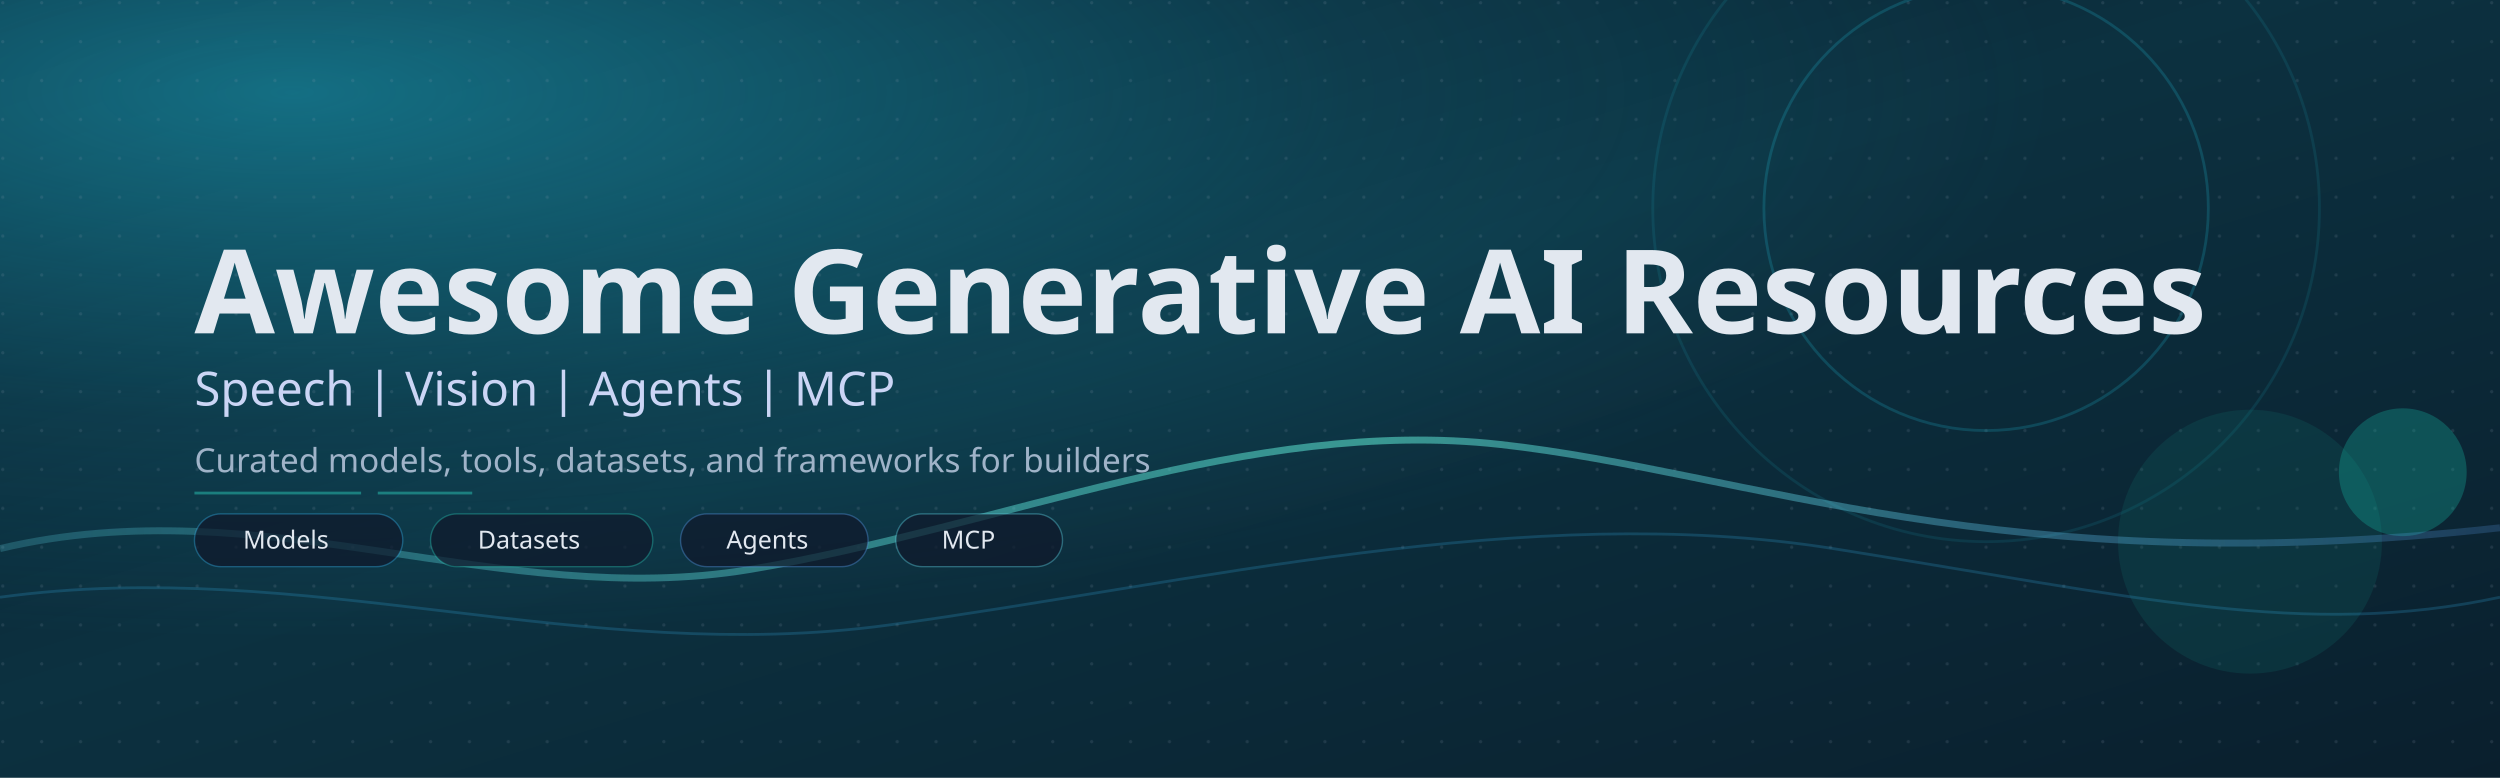
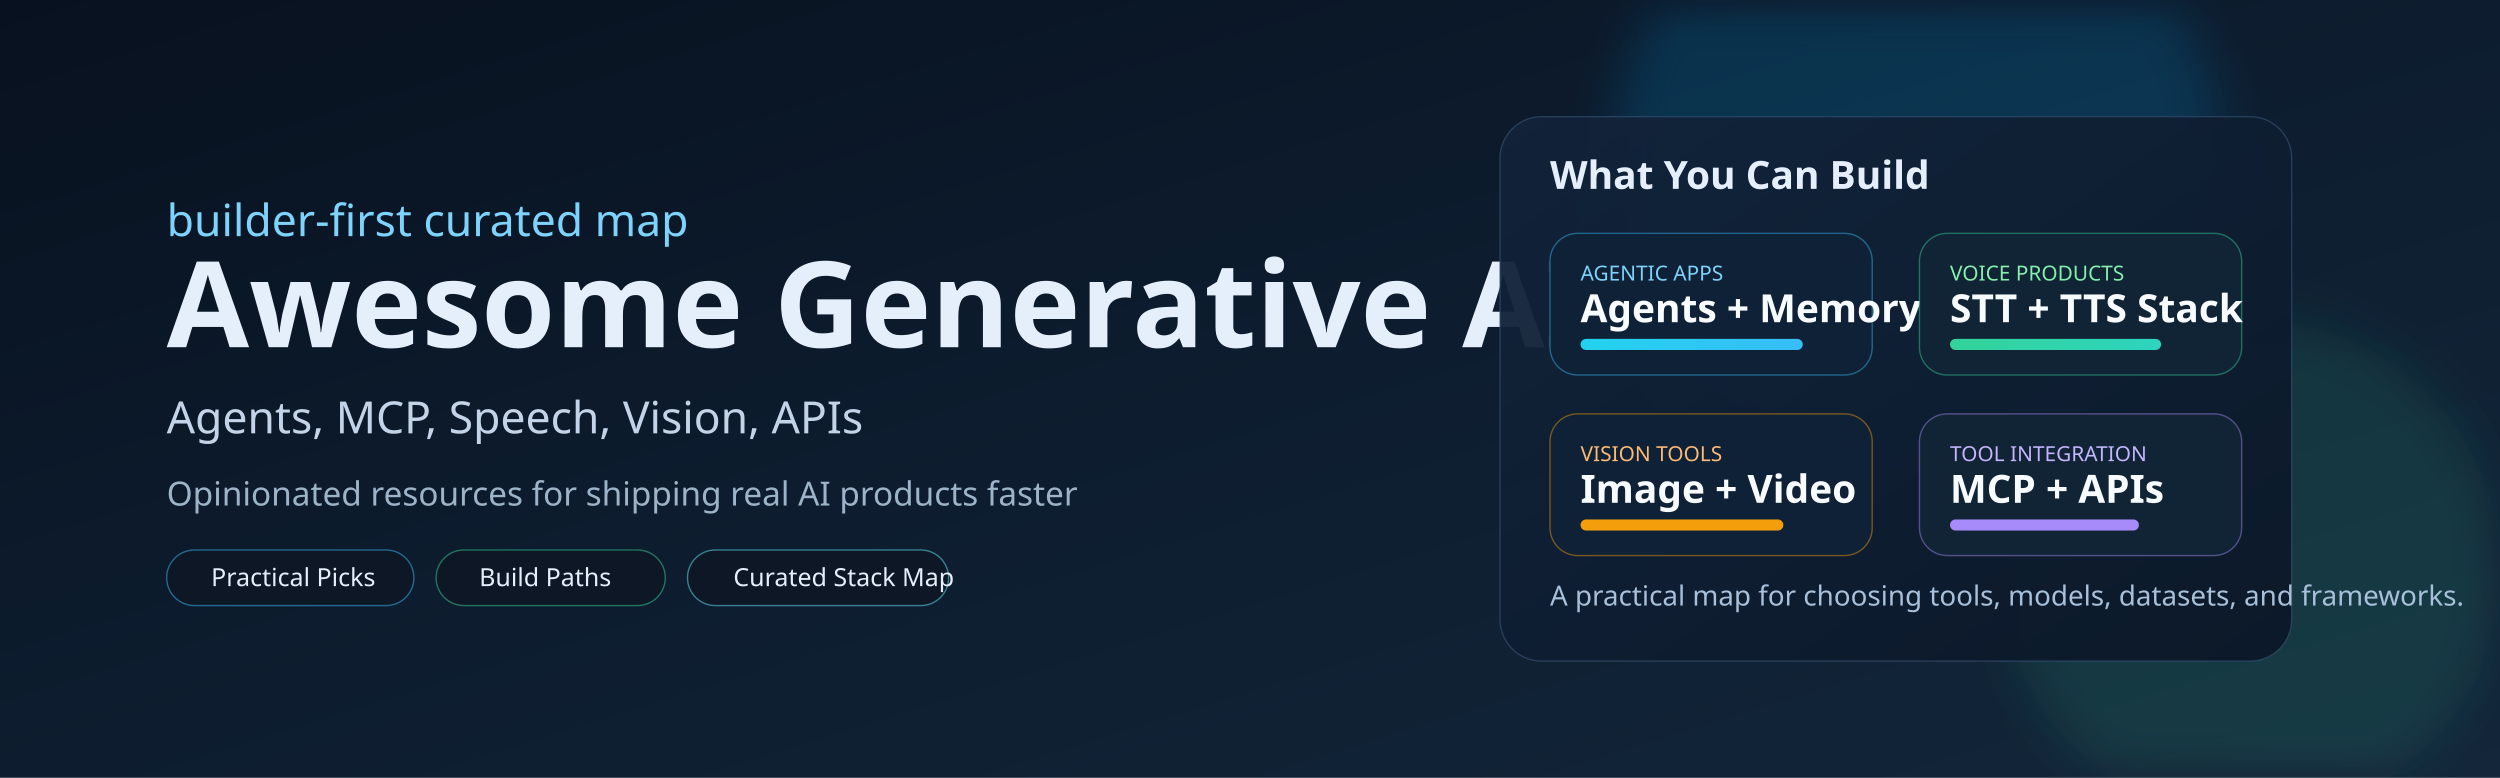
<svg xmlns="http://www.w3.org/2000/svg" width="1800" height="560" viewBox="0 0 1800 560">
  <defs>
    <linearGradient id="bg" x1="0" y1="0" x2="1" y2="1">
-       <stop offset="0%" stop-color="#081524" />
-       <stop offset="45%" stop-color="#0c3140" />
-       <stop offset="100%" stop-color="#0a1f2d" />
+       <stop offset="0%" stop-color="#08111f" />
+       <stop offset="50%" stop-color="#0d1d2f" />
+       <stop offset="100%" stop-color="#13263a" />
    </linearGradient>
-     <radialGradient id="glow" cx="0.12" cy="0.12" r="0.7">
-       <stop offset="0%" stop-color="#22d3ee" stop-opacity="0.45" />
-       <stop offset="60%" stop-color="#22d3ee" stop-opacity="0.12" />
-       <stop offset="100%" stop-color="#22d3ee" stop-opacity="0" />
-     </radialGradient>
-     <pattern id="dots" width="28" height="28" patternUnits="userSpaceOnUse">
-       <circle cx="2" cy="2" r="1.2" fill="#94a3b8" fill-opacity="0.15" />
-     </pattern>
-     <linearGradient id="wave" x1="0" y1="0" x2="1" y2="0">
-       <stop offset="0%" stop-color="#67e8f9" stop-opacity="0.2" />
-       <stop offset="55%" stop-color="#5eead4" stop-opacity="0.55" />
-       <stop offset="100%" stop-color="#60a5fa" stop-opacity="0.2" />
+     <linearGradient id="panel" x1="0" y1="0" x2="1" y2="1">
+       <stop offset="0%" stop-color="#11233a" stop-opacity="0.95" />
+       <stop offset="100%" stop-color="#0b1728" stop-opacity="0.95" />
    </linearGradient>
+     <linearGradient id="accentA" x1="0" y1="0" x2="1" y2="0">
+       <stop offset="0%" stop-color="#22d3ee" />
+       <stop offset="100%" stop-color="#38bdf8" />
+     </linearGradient>
+     <linearGradient id="accentB" x1="0" y1="0" x2="1" y2="0">
+       <stop offset="0%" stop-color="#34d399" />
+       <stop offset="100%" stop-color="#2dd4bf" />
+     </linearGradient>
+     <filter id="softGlow" x="-20%" y="-20%" width="140%" height="140%">
+       <feGaussianBlur stdDeviation="18" />
+     </filter>
  </defs>
  <rect width="1800" height="560" fill="url(#bg)" />
-   <rect width="1800" height="560" fill="url(#glow)" />
-   <rect width="1800" height="560" fill="url(#dots)" />
-   <circle cx="1430" cy="150" r="160" fill="none" stroke="#22d3ee" stroke-opacity="0.18" stroke-width="2" />
-   <circle cx="1430" cy="150" r="240" fill="none" stroke="#22d3ee" stroke-opacity="0.1" stroke-width="2" />
-   <circle cx="1620" cy="390" r="95" fill="#0f766e" fill-opacity="0.2" />
-   <circle cx="1730" cy="340" r="46" fill="#14b8a6" fill-opacity="0.3" />
-   <path d="M0 395 C 190 350, 360 440, 540 410 C 720 380, 900 300, 1080 320 C 1260 340, 1440 420, 1800 380" fill="none" stroke="url(#wave)" stroke-width="5" />
-   <path d="M0 430 C 220 400, 420 480, 640 450 C 860 420, 1100 360, 1320 395 C 1540 430, 1660 460, 1800 430" fill="none" stroke="#38bdf8" stroke-opacity="0.2" stroke-width="2" />
-   <g font-family="Space Grotesk, Sora, system-ui, sans-serif" fill="#e2e8f0">
-     <text x="140" y="240" font-size="84" font-weight="700">Awesome Generative AI Resources</text>
-     <text x="140" y="292" font-size="34" fill="#cbd5f5">Speech | Vision | Agents | MCP</text>
-     <text x="140" y="340" font-size="24" fill="#9fb3c8">Curated models, tools, datasets, and frameworks for builders</text>
+   <circle cx="1380" cy="120" r="220" fill="#0ea5e9" fill-opacity="0.18" filter="url(#softGlow)" />
+   <circle cx="1620" cy="410" r="180" fill="#34d399" fill-opacity="0.12" filter="url(#softGlow)" />
+   <g font-family="Space Grotesk, Sora, system-ui, sans-serif" fill="#e5eefb">
+     <text x="120" y="170" font-size="32" fill="#7dd3fc">builder-first curated map</text>
+     <text x="120" y="250" font-size="86" font-weight="700">Awesome Generative AI</text>
+     <text x="120" y="312" font-size="32" fill="#c4d4e8">Agents, MCP, Speech, Vision, APIs</text>
+     <text x="120" y="364" font-size="24" fill="#9db3c8">Opinionated resources for shipping real AI products faster</text>
  </g>
-   <g font-family="Space Grotesk, Sora, system-ui, sans-serif" font-size="18" fill="#e2e8f0">
-     <rect x="140" y="370" width="150" height="38" rx="19" fill="#0f172a" fill-opacity="0.7" stroke="#38bdf8" stroke-opacity="0.35" />
-     <text x="175" y="395">Models</text>
-     <rect x="310" y="370" width="160" height="38" rx="19" fill="#0f172a" fill-opacity="0.7" stroke="#2dd4bf" stroke-opacity="0.35" />
-     <text x="344" y="395">Datasets</text>
-     <rect x="490" y="370" width="135" height="38" rx="19" fill="#0f172a" fill-opacity="0.7" stroke="#60a5fa" stroke-opacity="0.35" />
-     <text x="523" y="395">Agents</text>
-     <rect x="645" y="370" width="120" height="38" rx="19" fill="#0f172a" fill-opacity="0.7" stroke="#67e8f9" stroke-opacity="0.35" />
-     <text x="678" y="395">MCP</text>
+   <g font-family="Space Grotesk, Sora, system-ui, sans-serif" font-size="18" fill="#e5eefb">
+     <rect x="120" y="396" width="178" height="40" rx="20" fill="#0d1725" stroke="#38bdf8" stroke-opacity="0.5" />
+     <text x="152" y="422">Practical Picks</text>
+     <rect x="314" y="396" width="165" height="40" rx="20" fill="#0d1725" stroke="#34d399" stroke-opacity="0.5" />
+     <text x="345" y="422">Build Paths</text>
+     <rect x="495" y="396" width="188" height="40" rx="20" fill="#0d1725" stroke="#67e8f9" stroke-opacity="0.5" />
+     <text x="528" y="422">Curated Stack Map</text>
  </g>
-   <g stroke="#2dd4bf" stroke-opacity="0.45" stroke-width="2">
-     <line x1="140" y1="355" x2="260" y2="355" />
-     <line x1="272" y1="355" x2="340" y2="355" />
+   <g transform="translate(1080,84)">
+     <rect x="0" y="0" width="570" height="392" rx="30" fill="url(#panel)" stroke="#35506e" stroke-opacity="0.65" />
+     <text x="36" y="52" font-family="Space Grotesk, Sora, system-ui, sans-serif" font-size="28" font-weight="700" fill="#e5eefb">What You Can Build</text>
+     <rect x="36" y="84" width="232" height="102" rx="20" fill="#0f2136" stroke="#38bdf8" stroke-opacity="0.45" />
+     <text x="58" y="118" font-family="Space Grotesk, Sora, system-ui, sans-serif" font-size="15" fill="#7dd3fc">AGENTIC APPS</text>
+     <text x="58" y="148" font-family="Space Grotesk, Sora, system-ui, sans-serif" font-size="28" font-weight="700" fill="#f8fbff">Agents + Memory</text>
+     <rect x="58" y="160" width="160" height="8" rx="4" fill="url(#accentA)" />
+     <rect x="302" y="84" width="232" height="102" rx="20" fill="#102436" stroke="#34d399" stroke-opacity="0.45" />
+     <text x="324" y="118" font-family="Space Grotesk, Sora, system-ui, sans-serif" font-size="15" fill="#86efac">VOICE PRODUCTS</text>
+     <text x="324" y="148" font-family="Space Grotesk, Sora, system-ui, sans-serif" font-size="28" font-weight="700" fill="#f8fbff">STT + TTS Stack</text>
+     <rect x="324" y="160" width="152" height="8" rx="4" fill="url(#accentB)" />
+     <rect x="36" y="214" width="232" height="102" rx="20" fill="#0f2136" stroke="#f59e0b" stroke-opacity="0.45" />
+     <text x="58" y="248" font-family="Space Grotesk, Sora, system-ui, sans-serif" font-size="15" fill="#fdba74">VISION TOOLS</text>
+     <text x="58" y="278" font-family="Space Grotesk, Sora, system-ui, sans-serif" font-size="28" font-weight="700" fill="#f8fbff">Image + Video</text>
+     <rect x="58" y="290" width="146" height="8" rx="4" fill="#f59e0b" />
+     <rect x="302" y="214" width="232" height="102" rx="20" fill="#102436" stroke="#a78bfa" stroke-opacity="0.45" />
+     <text x="324" y="248" font-family="Space Grotesk, Sora, system-ui, sans-serif" font-size="15" fill="#c4b5fd">TOOL INTEGRATION</text>
+     <text x="324" y="278" font-family="Space Grotesk, Sora, system-ui, sans-serif" font-size="28" font-weight="700" fill="#f8fbff">MCP + APIs</text>
+     <rect x="324" y="290" width="136" height="8" rx="4" fill="#a78bfa" />
+     <text x="36" y="352" font-family="Space Grotesk, Sora, system-ui, sans-serif" font-size="20" fill="#a8c0d9">A practical map for choosing tools, models, datasets, and frameworks.</text>
  </g>
</svg>
